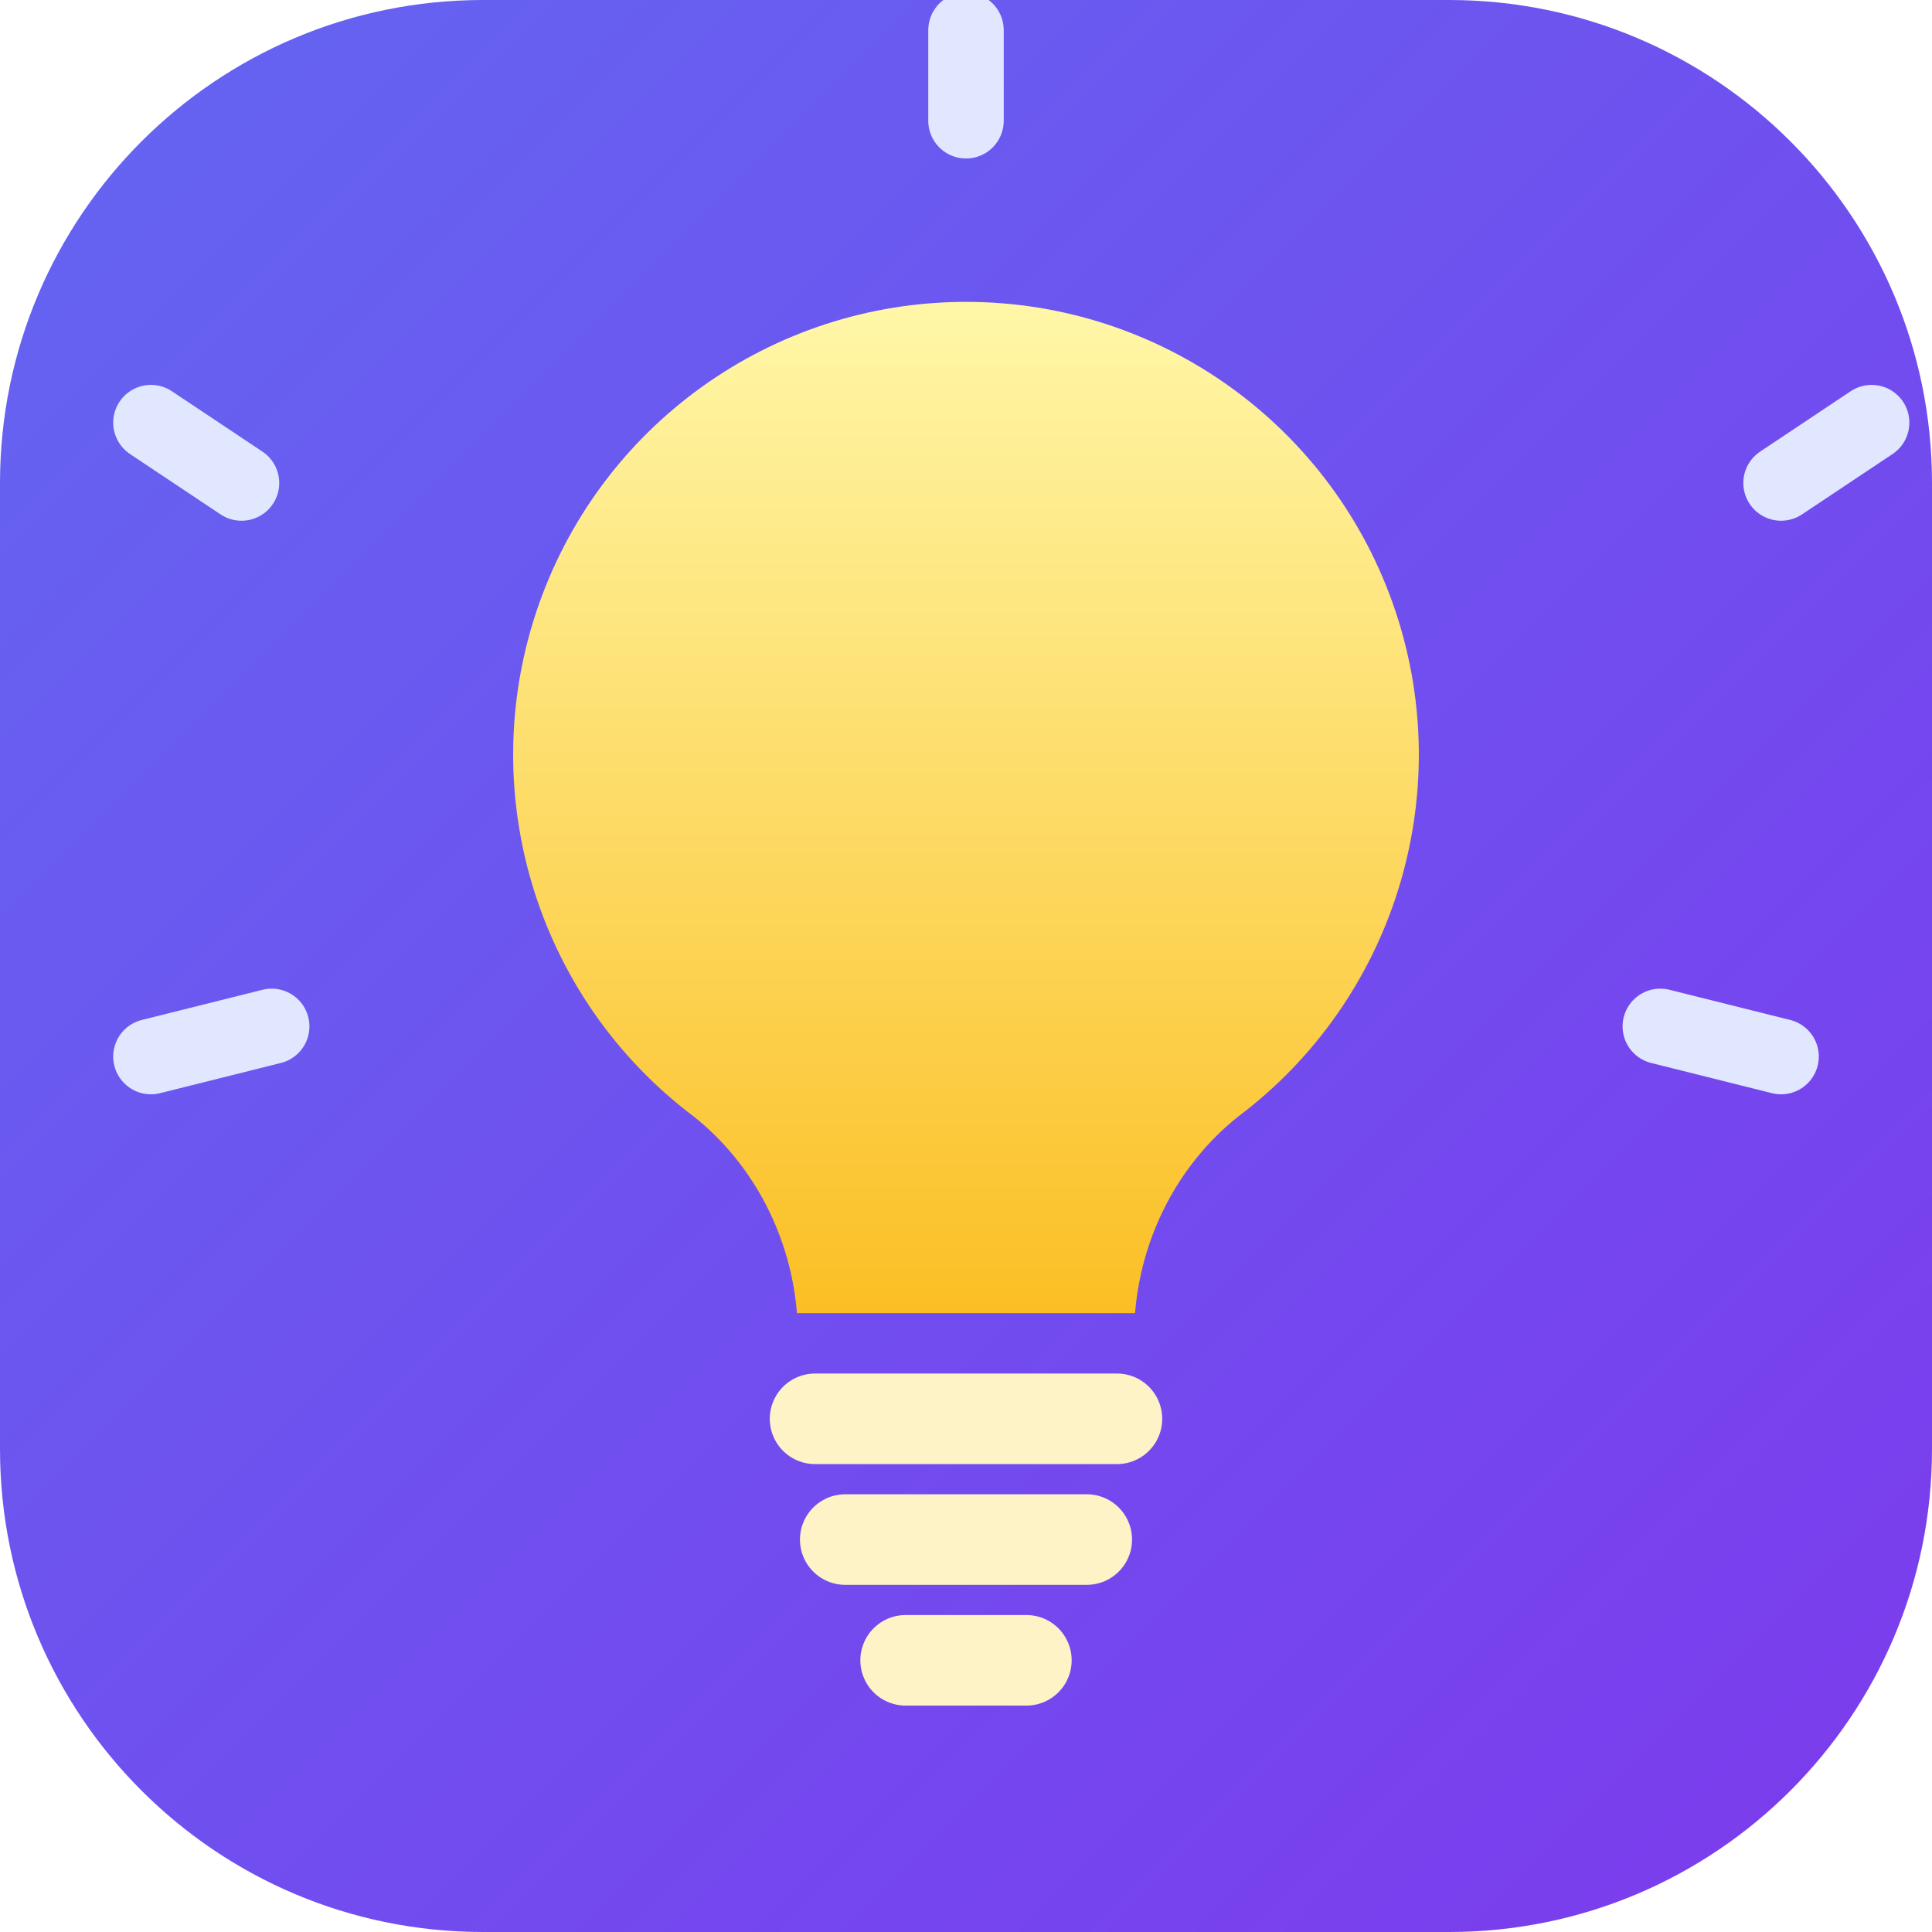
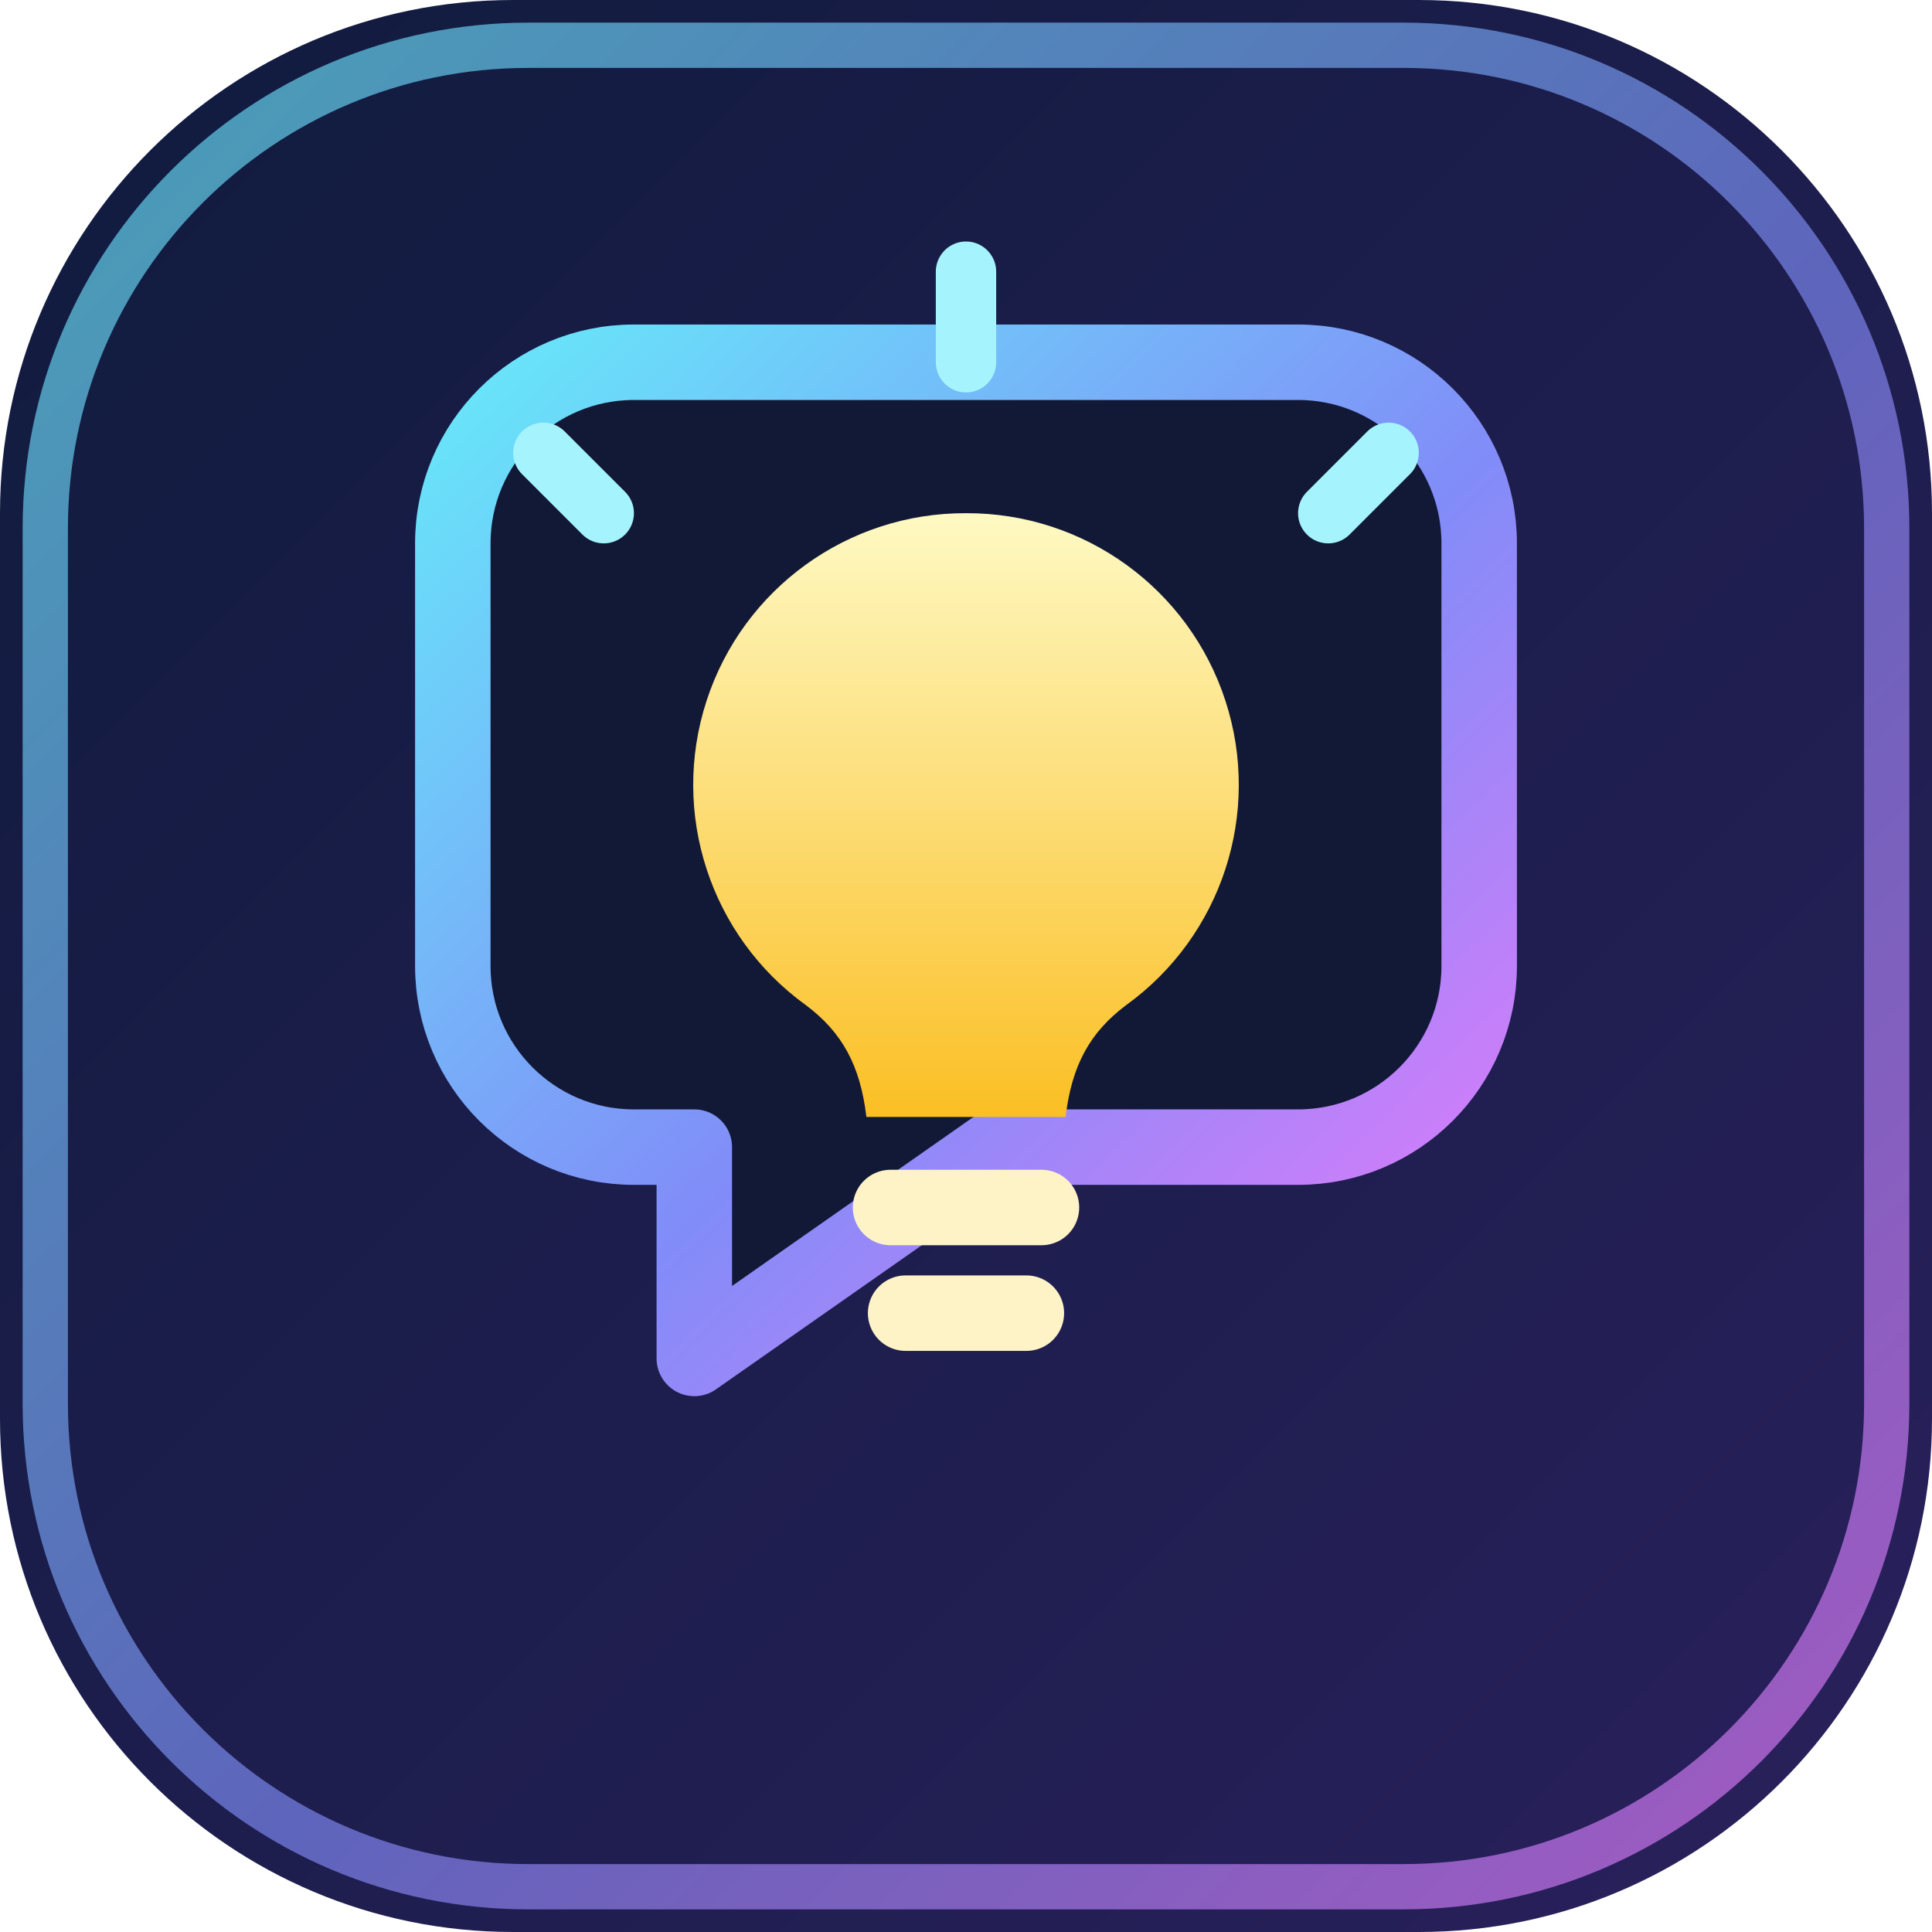
<svg xmlns="http://www.w3.org/2000/svg" viewBox="0 0 64 64">
  <defs>
    <linearGradient id="background" x1="0" y1="0" x2="1" y2="1">
-       <stop offset="0" stop-color="#6366f1" />
-       <stop offset="1" stop-color="#7c3aed" />
+       <stop offset="0" stop-color="#101b3d" />
+       <stop offset="1" stop-color="#29205c" />
+     </linearGradient>
+     <linearGradient id="neon" x1="0" y1="0" x2="1" y2="1">
+       <stop offset="0" stop-color="#67e8f9" />
+       <stop offset="0.55" stop-color="#818cf8" />
+       <stop offset="1" stop-color="#e879f9" />
    </linearGradient>
    <linearGradient id="bulb" x1="0" y1="0" x2="0" y2="1">
-       <stop offset="0" stop-color="#fff7a8" />
+       <stop offset="0" stop-color="#fef9c3" />
      <stop offset="1" stop-color="#fbbf24" />
    </linearGradient>
  </defs>
-   <rect width="64" height="64" rx="16" fill="url(#background)" />
-   <path d="M32 10a15 15 0 0 0-9 27c2 1.6 3.2 4 3.4 6.5h11.2c.2-2.5 1.4-4.9 3.4-6.5A15 15 0 0 0 32 10Z" fill="url(#bulb)" />
-   <path d="M27 47h10m-9 4h8m-6 4h4" fill="none" stroke="#fef3c7" stroke-linecap="round" stroke-width="3" />
-   <path d="M32 4V1M8 16l-3-2m54 2 3-2M9 34l-4 1m50-1 4 1" fill="none" stroke="#e0e7ff" stroke-linecap="round" stroke-width="2.5" />
+   <rect width="64" height="64" rx="17" fill="url(#background)" />
+   <rect x="1.5" y="1.5" width="61" height="61" rx="16" fill="none" stroke="url(#neon)" stroke-opacity=".65" stroke-width="1.5" />
+   <path d="M15 18a6 6 0 0 1 6-6h22a6 6 0 0 1 6 6v14a6 6 0 0 1-6 6H33l-10 7v-7h-2a6 6 0 0 1-6-6Z" fill="#111936" stroke="url(#neon)" stroke-linejoin="round" stroke-width="2.5" />
+   <path d="M32 17a9 9 0 0 0-5.3 16.3c1.2.9 1.8 2 2 3.7h6.6c.2-1.7.8-2.8 2-3.7A9 9 0 0 0 32 17Z" fill="url(#bulb)" />
+   <path d="M29.5 40h5m-4.5 3.5h4" fill="none" stroke="#fef3c7" stroke-linecap="round" stroke-width="2.5" />
+   <path d="M32 12V9M20 17l-2-2m28 0-2 2" fill="none" stroke="#a5f3fc" stroke-linecap="round" stroke-width="2" />
</svg>
